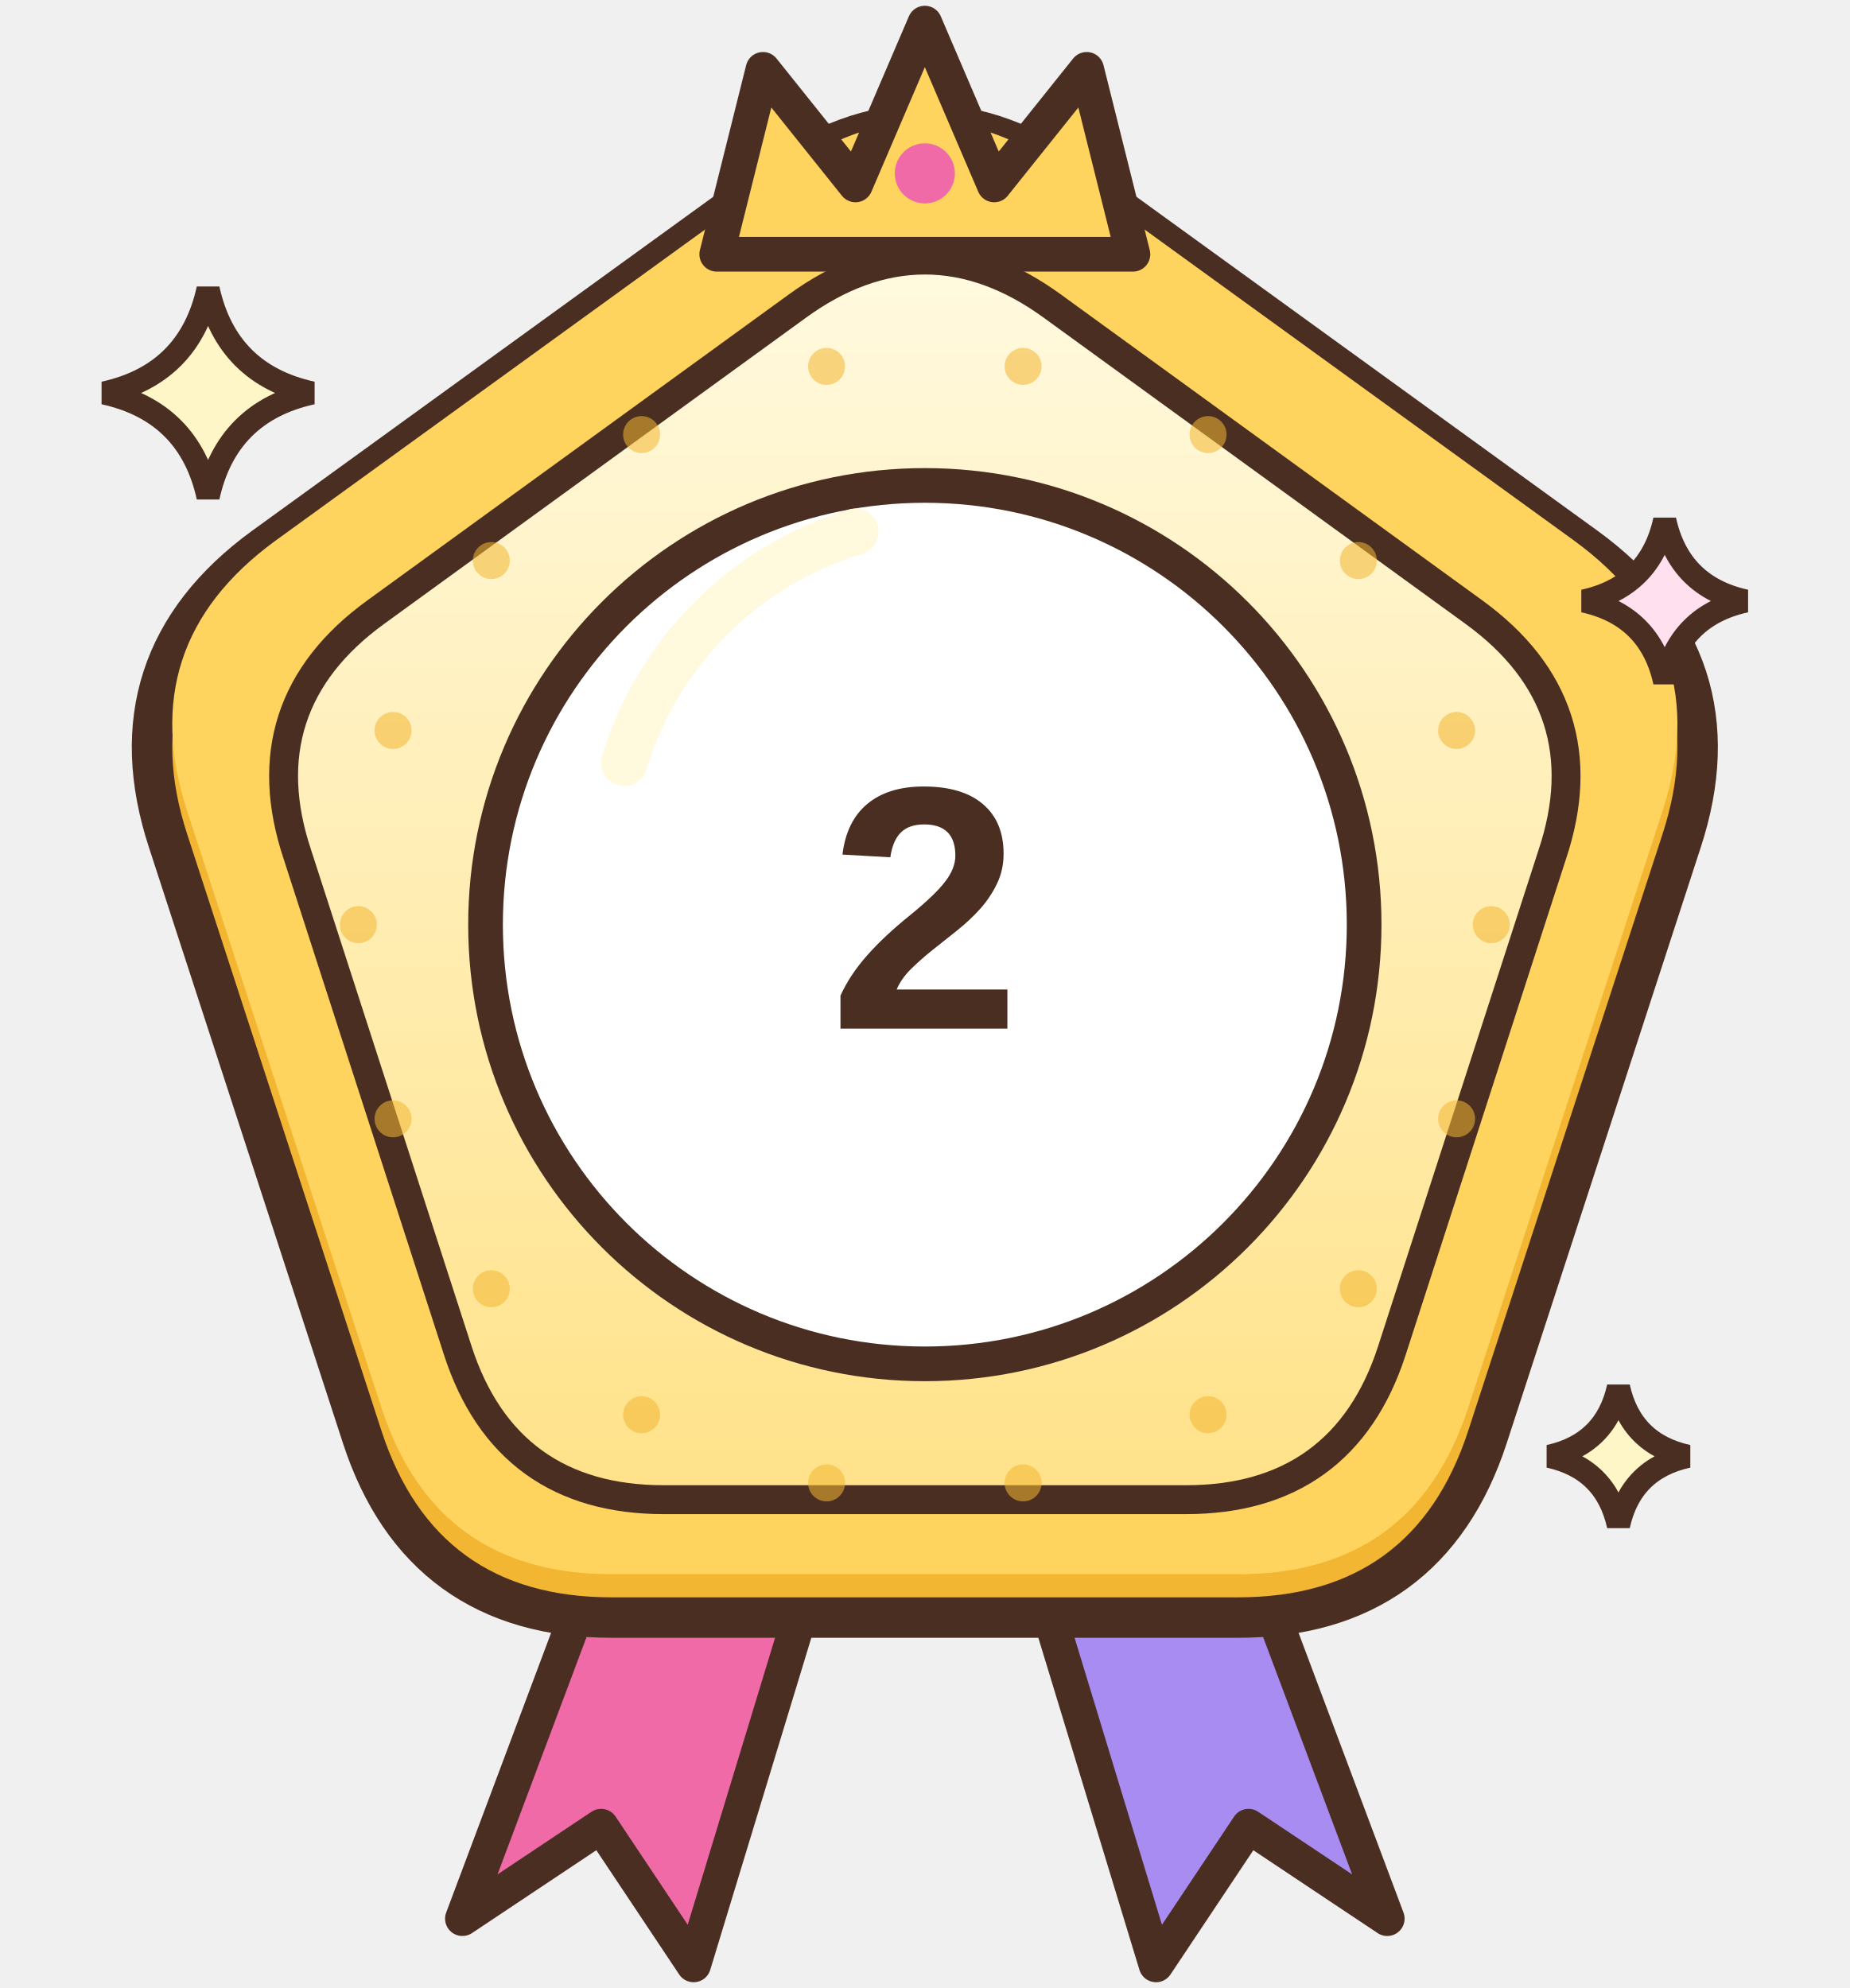
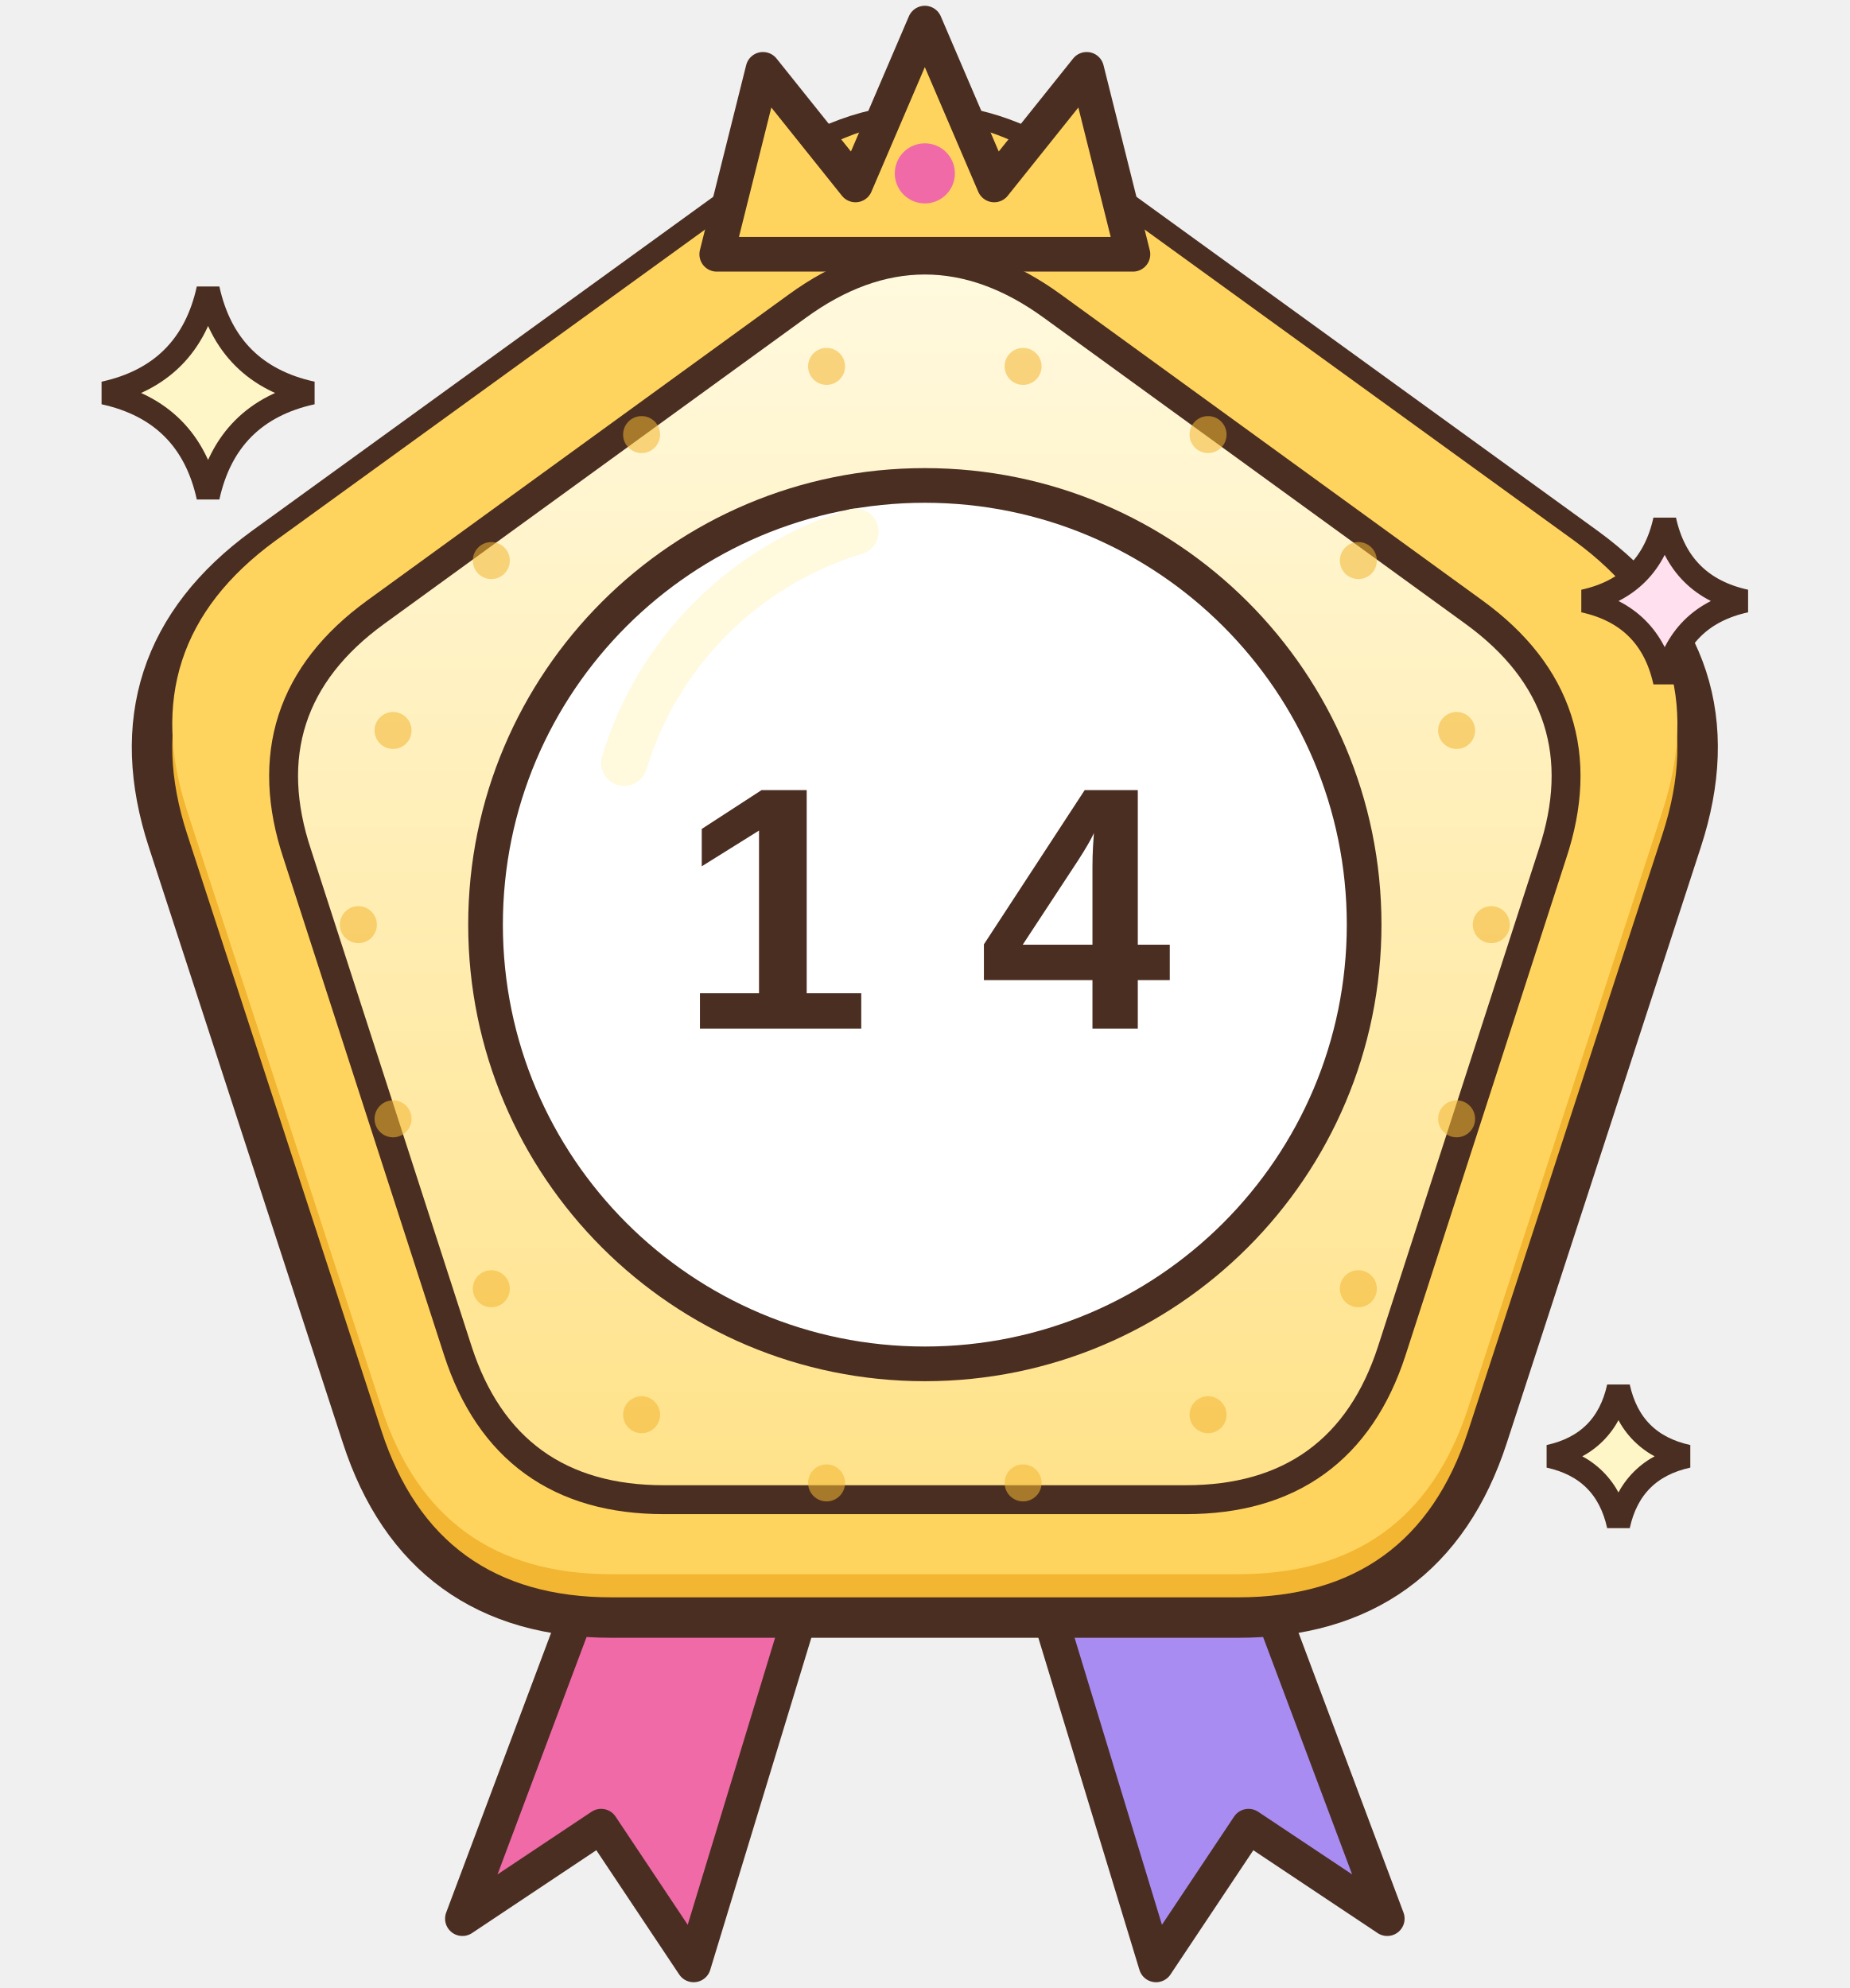
<svg xmlns="http://www.w3.org/2000/svg" viewBox="0 0 160 172">
  <defs>
-     <linearGradient id="g-math-logic-level-2" x1="0" y1="0" x2="0" y2="1">
+     <linearGradient id="g-math-logic-5-6-level-14" x1="0" y1="0" x2="0" y2="1">
      <stop offset="0" stop-color="#fff9de" />
      <stop offset="1" stop-color="#ffe28a" />
    </linearGradient>
  </defs>
  <path d="M58 118 L40 166 L52 158 L60 170 L74 124Z" fill="#f06aa8" stroke="#4b2e22" stroke-width="3" stroke-linejoin="round" />
  <path d="M102 118 L120 166 L108 158 L100 170 L86 124Z" fill="#a98cf2" stroke="#4b2e22" stroke-width="3" stroke-linejoin="round" />
  <path d="M67.7 17.0 Q80.0 8.0 92.3 17.0 L136.2 48.8 Q148.5 57.8 143.8 72.2 L127.0 123.8 Q122.3 138.2 107.1 138.2 L52.9 138.2 Q37.7 138.2 33.0 123.8 L16.2 72.2 Q11.5 57.8 23.8 48.8Z" fill="#4b2e22" stroke="#4b2e22" stroke-width="7" stroke-linejoin="round" />
  <path d="M67.7 17.0 Q80.0 8.0 92.3 17.0 L136.2 48.8 Q148.5 57.8 143.8 72.2 L127.0 123.8 Q122.3 138.2 107.1 138.2 L52.9 138.2 Q37.7 138.2 33.0 123.8 L16.2 72.2 Q11.5 57.8 23.8 48.8Z" fill="#f2b632" />
  <path d="M67.7 17.0 Q80.0 8.0 92.3 17.0 L136.2 48.8 Q148.5 57.8 143.8 72.2 L127.0 123.8 Q122.3 138.2 107.1 138.2 L52.9 138.2 Q37.7 138.2 33.0 123.8 L16.2 72.2 Q11.5 57.8 23.8 48.8Z" fill="#ffd45e" transform="translate(0 -2)" />
  <path d="M69.7 27.5 Q80.0 20.0 90.3 27.5 L126.8 54.0 Q137.1 61.5 133.1 73.5 L119.2 116.5 Q115.3 128.5 102.6 128.5 L57.4 128.5 Q44.7 128.5 40.8 116.5 L26.9 73.5 Q22.9 61.5 33.2 54.0Z" fill="#4b2e22" stroke="#4b2e22" stroke-width="5" stroke-linejoin="round" />
-   <path d="M69.7 27.5 Q80.0 20.0 90.3 27.5 L126.8 54.0 Q137.1 61.5 133.1 73.5 L119.2 116.5 Q115.3 128.5 102.6 128.5 L57.4 128.5 Q44.7 128.5 40.8 116.5 L26.9 73.5 Q22.9 61.5 33.2 54.0Z" fill="url(#g-math-logic-level-2)" />
+   <path d="M69.7 27.5 Q80.0 20.0 90.3 27.5 L126.8 54.0 Q137.1 61.5 133.1 73.5 L119.2 116.5 Q115.3 128.5 102.6 128.5 L57.4 128.5 Q44.7 128.5 40.8 116.5 L26.9 73.5 Q22.9 61.5 33.2 54.0Z" fill="url(#g-math-logic-5-6-level-14)" />
  <circle cx="129.0" cy="80.0" r="1.6" fill="#f2b632" opacity=".55" />
  <circle cx="126.0" cy="96.8" r="1.6" fill="#f2b632" opacity=".55" />
  <circle cx="117.5" cy="111.5" r="1.6" fill="#f2b632" opacity=".55" />
  <circle cx="104.5" cy="122.4" r="1.6" fill="#f2b632" opacity=".55" />
  <circle cx="88.5" cy="128.3" r="1.6" fill="#f2b632" opacity=".55" />
  <circle cx="71.5" cy="128.3" r="1.6" fill="#f2b632" opacity=".55" />
  <circle cx="55.5" cy="122.4" r="1.6" fill="#f2b632" opacity=".55" />
  <circle cx="42.5" cy="111.5" r="1.6" fill="#f2b632" opacity=".55" />
  <circle cx="34.0" cy="96.8" r="1.6" fill="#f2b632" opacity=".55" />
  <circle cx="31.0" cy="80.0" r="1.6" fill="#f2b632" opacity=".55" />
  <circle cx="34.0" cy="63.2" r="1.6" fill="#f2b632" opacity=".55" />
  <circle cx="42.5" cy="48.5" r="1.6" fill="#f2b632" opacity=".55" />
  <circle cx="55.5" cy="37.6" r="1.6" fill="#f2b632" opacity=".55" />
  <circle cx="71.5" cy="31.7" r="1.6" fill="#f2b632" opacity=".55" />
  <circle cx="88.5" cy="31.7" r="1.6" fill="#f2b632" opacity=".55" />
  <circle cx="104.5" cy="37.6" r="1.6" fill="#f2b632" opacity=".55" />
  <circle cx="117.5" cy="48.5" r="1.6" fill="#f2b632" opacity=".55" />
  <circle cx="126.0" cy="63.2" r="1.6" fill="#f2b632" opacity=".55" />
  <circle cx="80" cy="80" r="38" fill="#fff" stroke="#4b2e22" stroke-width="3" />
  <path d="M54 66 A30 30 0 0 1 74 46" fill="none" stroke="#fff9de" stroke-width="4" stroke-linecap="round" />
-   <text x="80.0" y="89" text-anchor="middle" font-family="'Fredoka','Arial Rounded MT Bold','Trebuchet MS',Arial,sans-serif" font-size="30" font-weight="700" fill="#4b2e22">2</text>
+   <text x="67.0" y="89" text-anchor="middle" font-family="'Fredoka','Arial Rounded MT Bold','Trebuchet MS',Arial,sans-serif" font-size="30" font-weight="700" fill="#4b2e22">1</text>
+   <text x="93.0" y="89" text-anchor="middle" font-family="'Fredoka','Arial Rounded MT Bold','Trebuchet MS',Arial,sans-serif" font-size="30" font-weight="700" fill="#4b2e22">4</text>
  <path d="M62 22 L66 6 L74 16 L80 2 L86 16 L94 6 L98 22Z" fill="#ffd45e" stroke="#4b2e22" stroke-width="3" stroke-linejoin="round" />
  <circle cx="80" cy="15" r="2.6" fill="#f06aa8" />
  <path d="M18 25Q19.62 32.38 27 34Q19.62 35.62 18 43Q16.38 35.62 9 34Q16.38 32.38 18 25Z" fill="#fff6c8" stroke="#4b2e22" stroke-width="2" />
  <path d="M144 45Q145.26 50.74 151 52Q145.26 53.26 144 59Q142.74 53.26 137 52Q142.74 50.74 144 45Z" fill="#ffe0ee" stroke="#4b2e22" stroke-width="2" />
  <path d="M140 120Q141.08 124.92 146 126Q141.08 127.08 140 132Q138.92 127.08 134 126Q138.92 124.92 140 120Z" fill="#fff6c8" stroke="#4b2e22" stroke-width="2" />
</svg>
